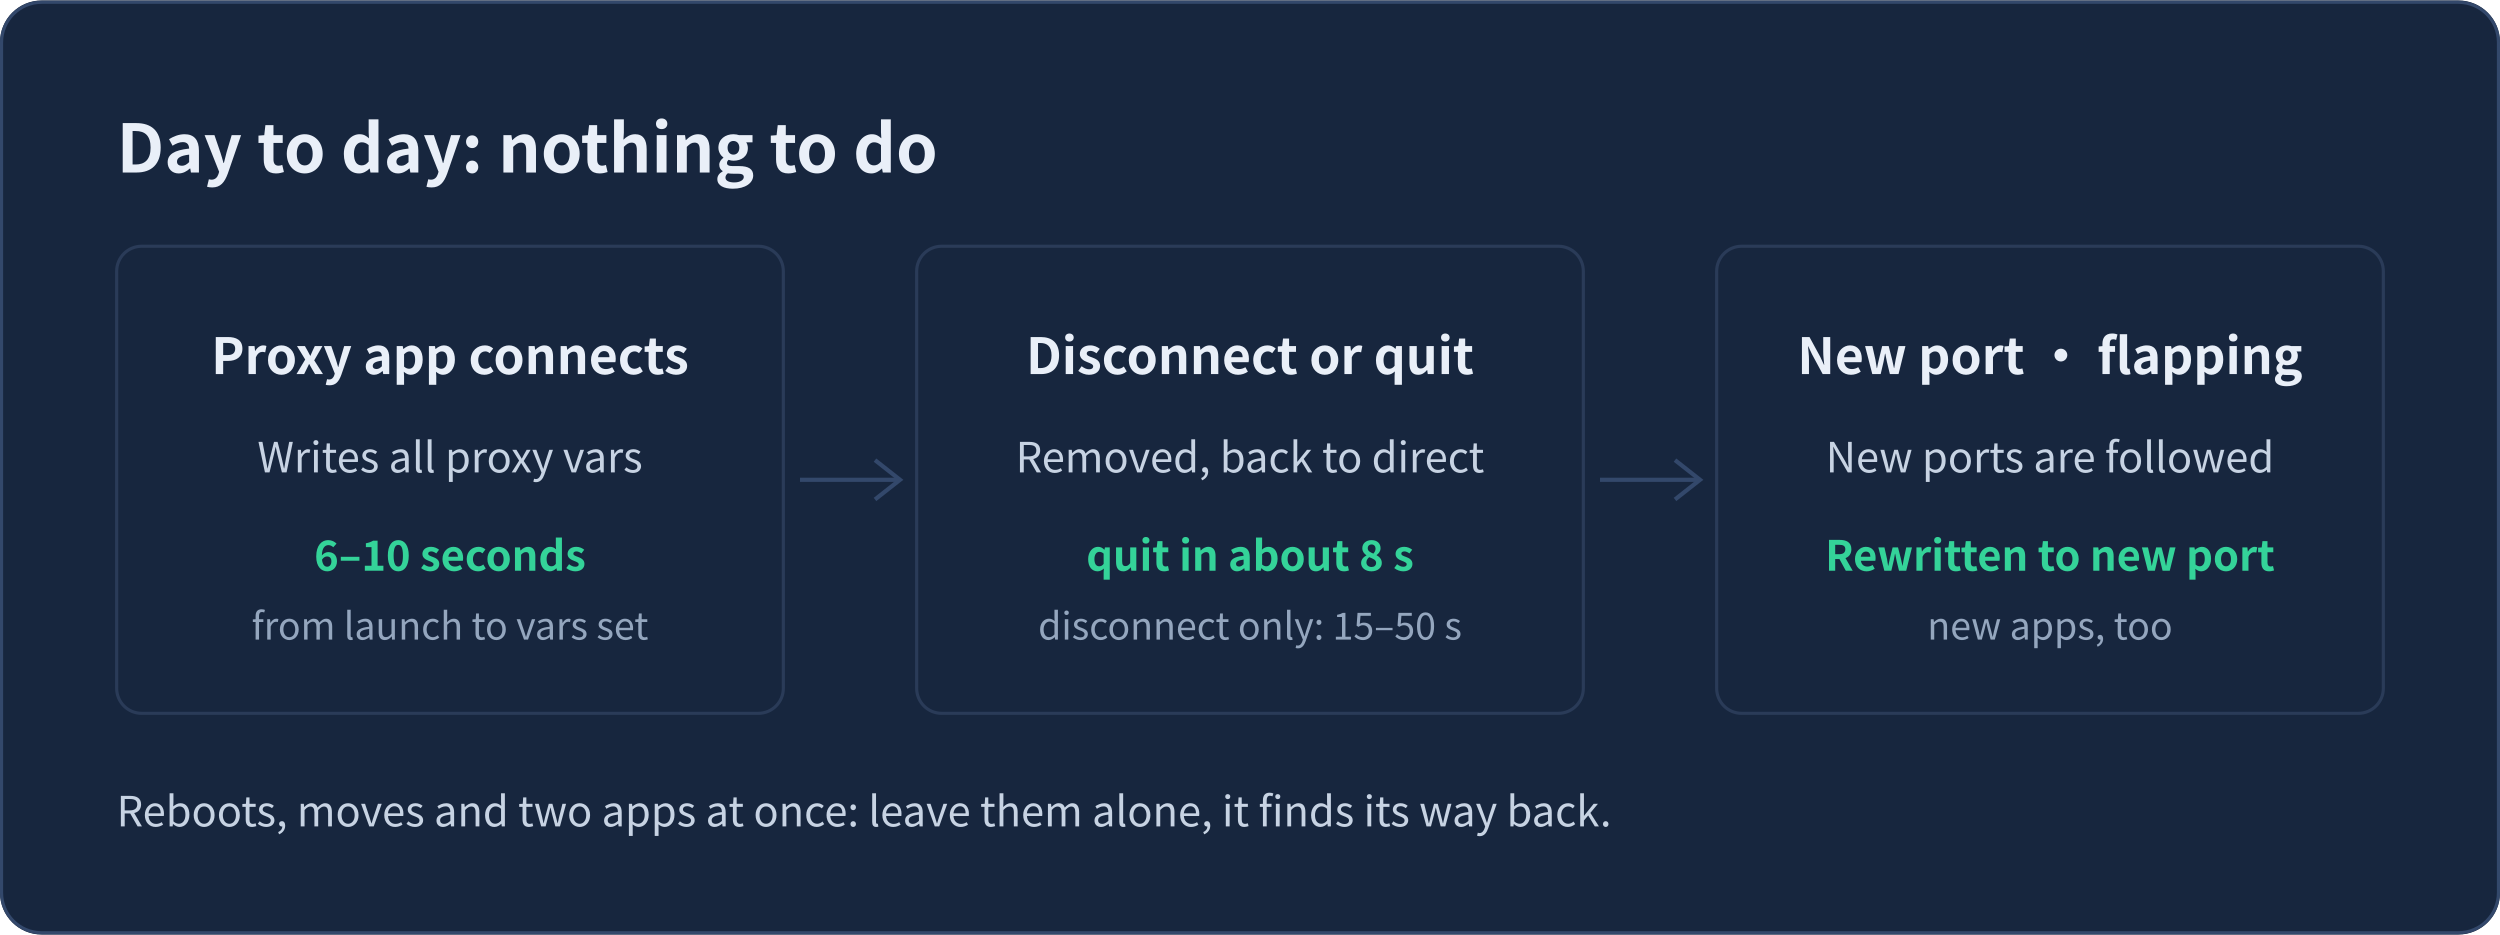
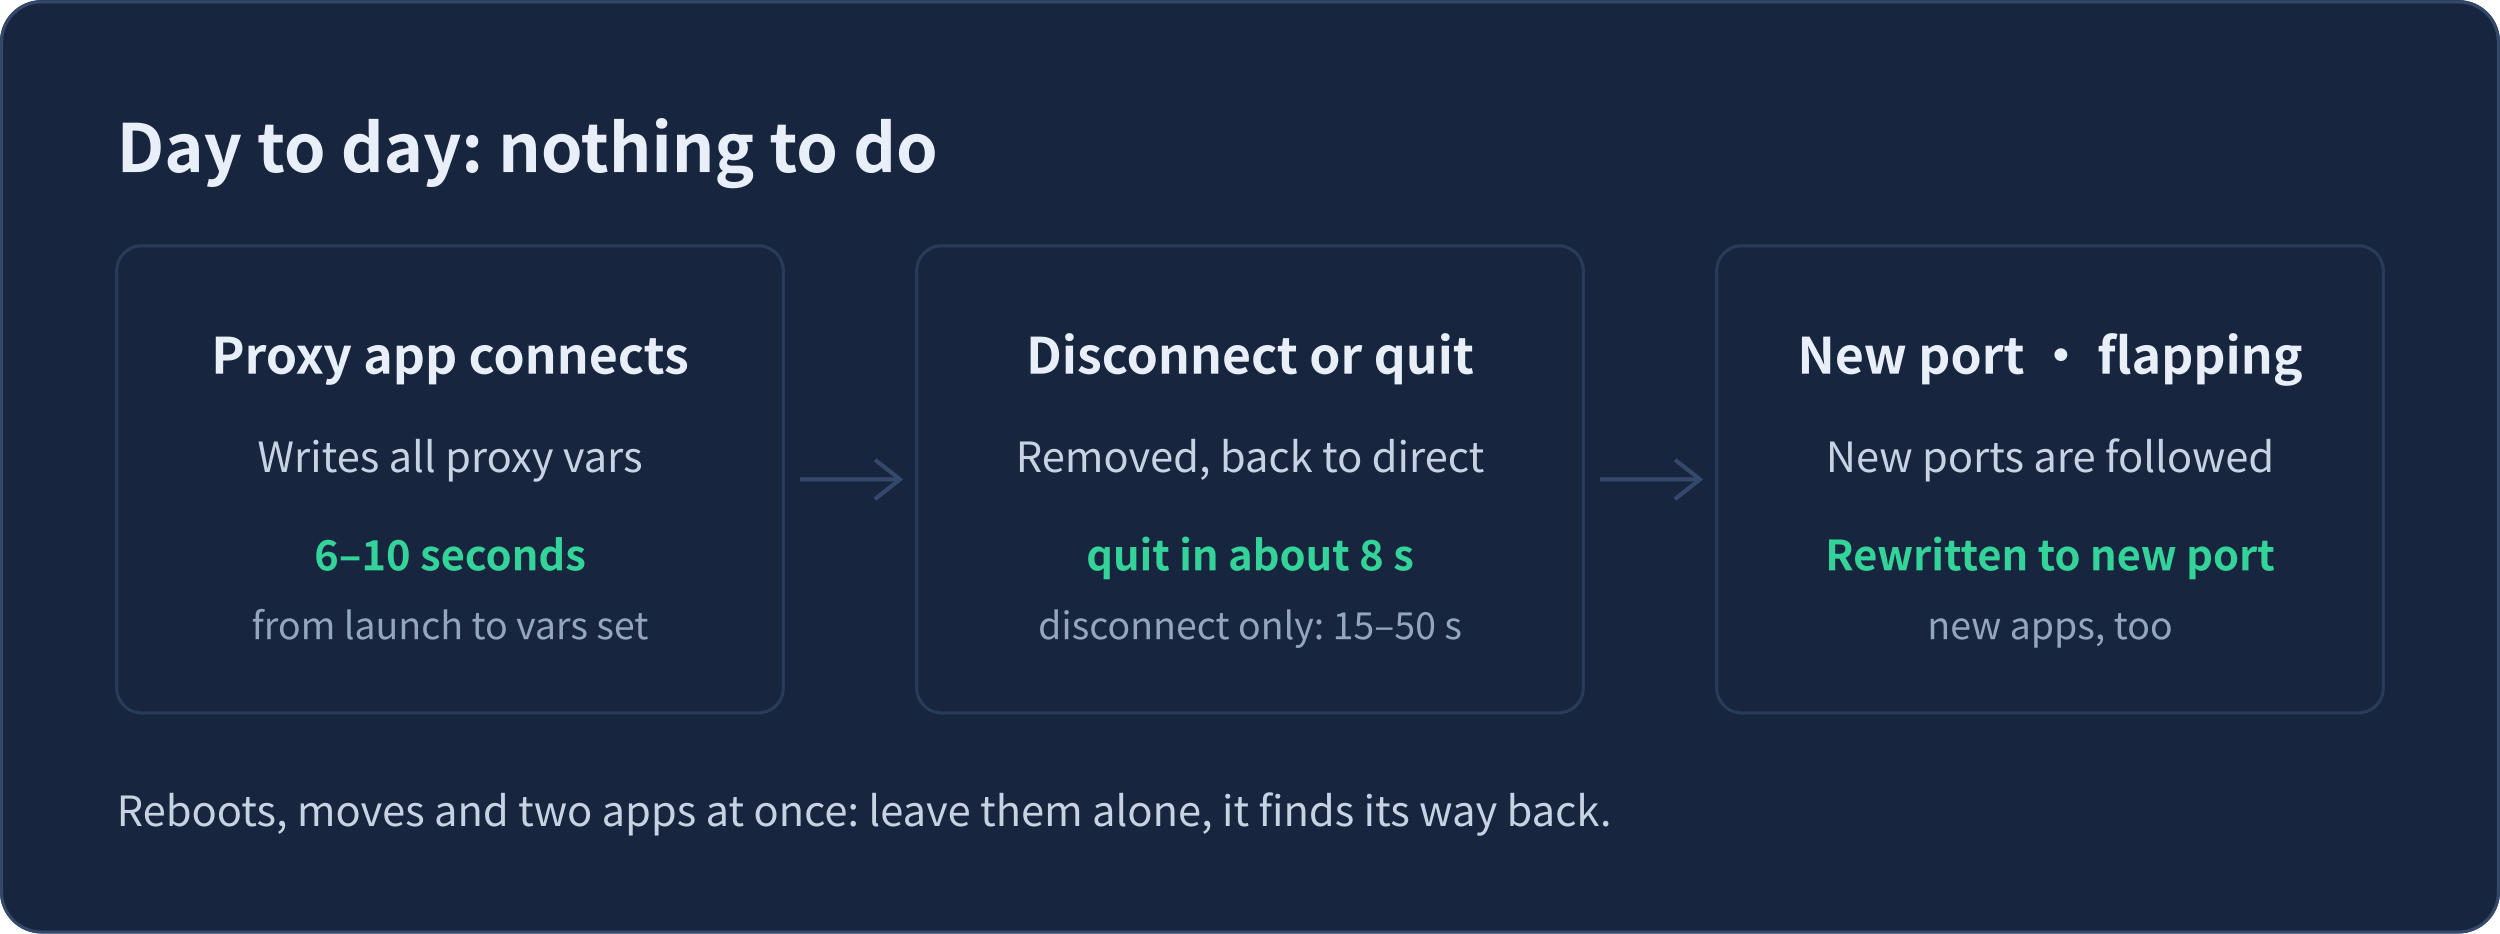
- <svg xmlns="http://www.w3.org/2000/svg" width="1200" height="448.4" viewBox="0 0 1200 448" role="img" aria-labelledby="statesTitle statesDesc" font-family="-apple-system, BlinkMacSystemFont, 'Segoe UI', 'PingFang SC', 'Microsoft YaHei', 'Noto Sans CJK SC', sans-serif">
-   <rect width="1200" height="448.4" rx="20" fill="#17263E" />
-   <rect x="0.75" y="0.89" width="1198.5" height="446.63" rx="19.25" fill="none" stroke="#33486B" stroke-width="1.5" />
+ <svg xmlns="http://www.w3.org/2000/svg" width="1200" height="448" viewBox="0 0 1200 448" role="img" aria-labelledby="statesTitle statesDesc" font-family="-apple-system, BlinkMacSystemFont, 'Segoe UI', 'PingFang SC', 'Microsoft YaHei', 'Noto Sans CJK SC', sans-serif">
+   <rect width="1200" height="448" rx="20" fill="#17263E" />
+   <rect x="0.75" y="0.89" width="1198.5" height="446.5" rx="19.25" fill="none" stroke="#33486B" stroke-width="1.5" />
  <g id="heading">
    <text x="56" y="82.6" font-size="32" font-weight="700" fill="#E9EFF8">Day to day: nothing to do</text>
  </g>
  <g id="boxes" fill="none" stroke="#2A3B58" stroke-width="1.5">
    <rect x="56" y="118" width="320" height="224.2" rx="12" />
    <rect x="440" y="118" width="320" height="224.2" rx="12" />
    <rect x="824" y="118" width="320" height="224.2" rx="12" />
  </g>
  <g id="arrows" stroke="#33486B" stroke-width="2" fill="none">
    <path d="M384 230.1H432" />
    <path d="M420 220.66L432 230.1L420 239.54" />
    <path d="M768 230.1H816" />
    <path d="M804 220.66L816 230.1L804 239.54" />
  </g>
  <g id="labels">
    <text x="216" y="179.36" font-size="24" font-weight="700" fill="#E9EFF8" text-anchor="middle">Proxy app connects</text>
    <text x="216" y="226.56" font-size="20" fill="#C7D3E3" text-anchor="middle">Writes all proxy vars</text>
    <text x="216" y="273.76" font-size="20" font-weight="700" fill="#34D399" text-anchor="middle">6–10 seconds</text>
    <text x="216" y="306.8" font-size="18" fill="#94A6BE" text-anchor="middle">from launch to vars set</text>
    <text x="600" y="179.36" font-size="24" font-weight="700" fill="#E9EFF8" text-anchor="middle">Disconnect or quit</text>
    <text x="600" y="226.56" font-size="20" fill="#C7D3E3" text-anchor="middle">Removed, back to direct</text>
    <text x="600" y="273.76" font-size="20" font-weight="700" fill="#34D399" text-anchor="middle">quit in about 8 s</text>
    <text x="600" y="306.8" font-size="18" fill="#94A6BE" text-anchor="middle">disconnect only: 15–50 s</text>
    <text x="984" y="179.36" font-size="24" font-weight="700" fill="#E9EFF8" text-anchor="middle">New port · flapping</text>
    <text x="984" y="226.56" font-size="20" fill="#C7D3E3" text-anchor="middle">New ports are followed</text>
    <text x="984" y="273.76" font-size="20" font-weight="700" fill="#34D399" text-anchor="middle">Rewritten to new port</text>
    <text x="984" y="306.8" font-size="18" fill="#94A6BE" text-anchor="middle">new apps, too</text>
  </g>
  <g id="footer">
    <text x="56" y="396.48" font-size="20" fill="#C7D3E3">Reboots, moves and two apps at once: leave them alone, it finds its way back.</text>
  </g>
</svg>
